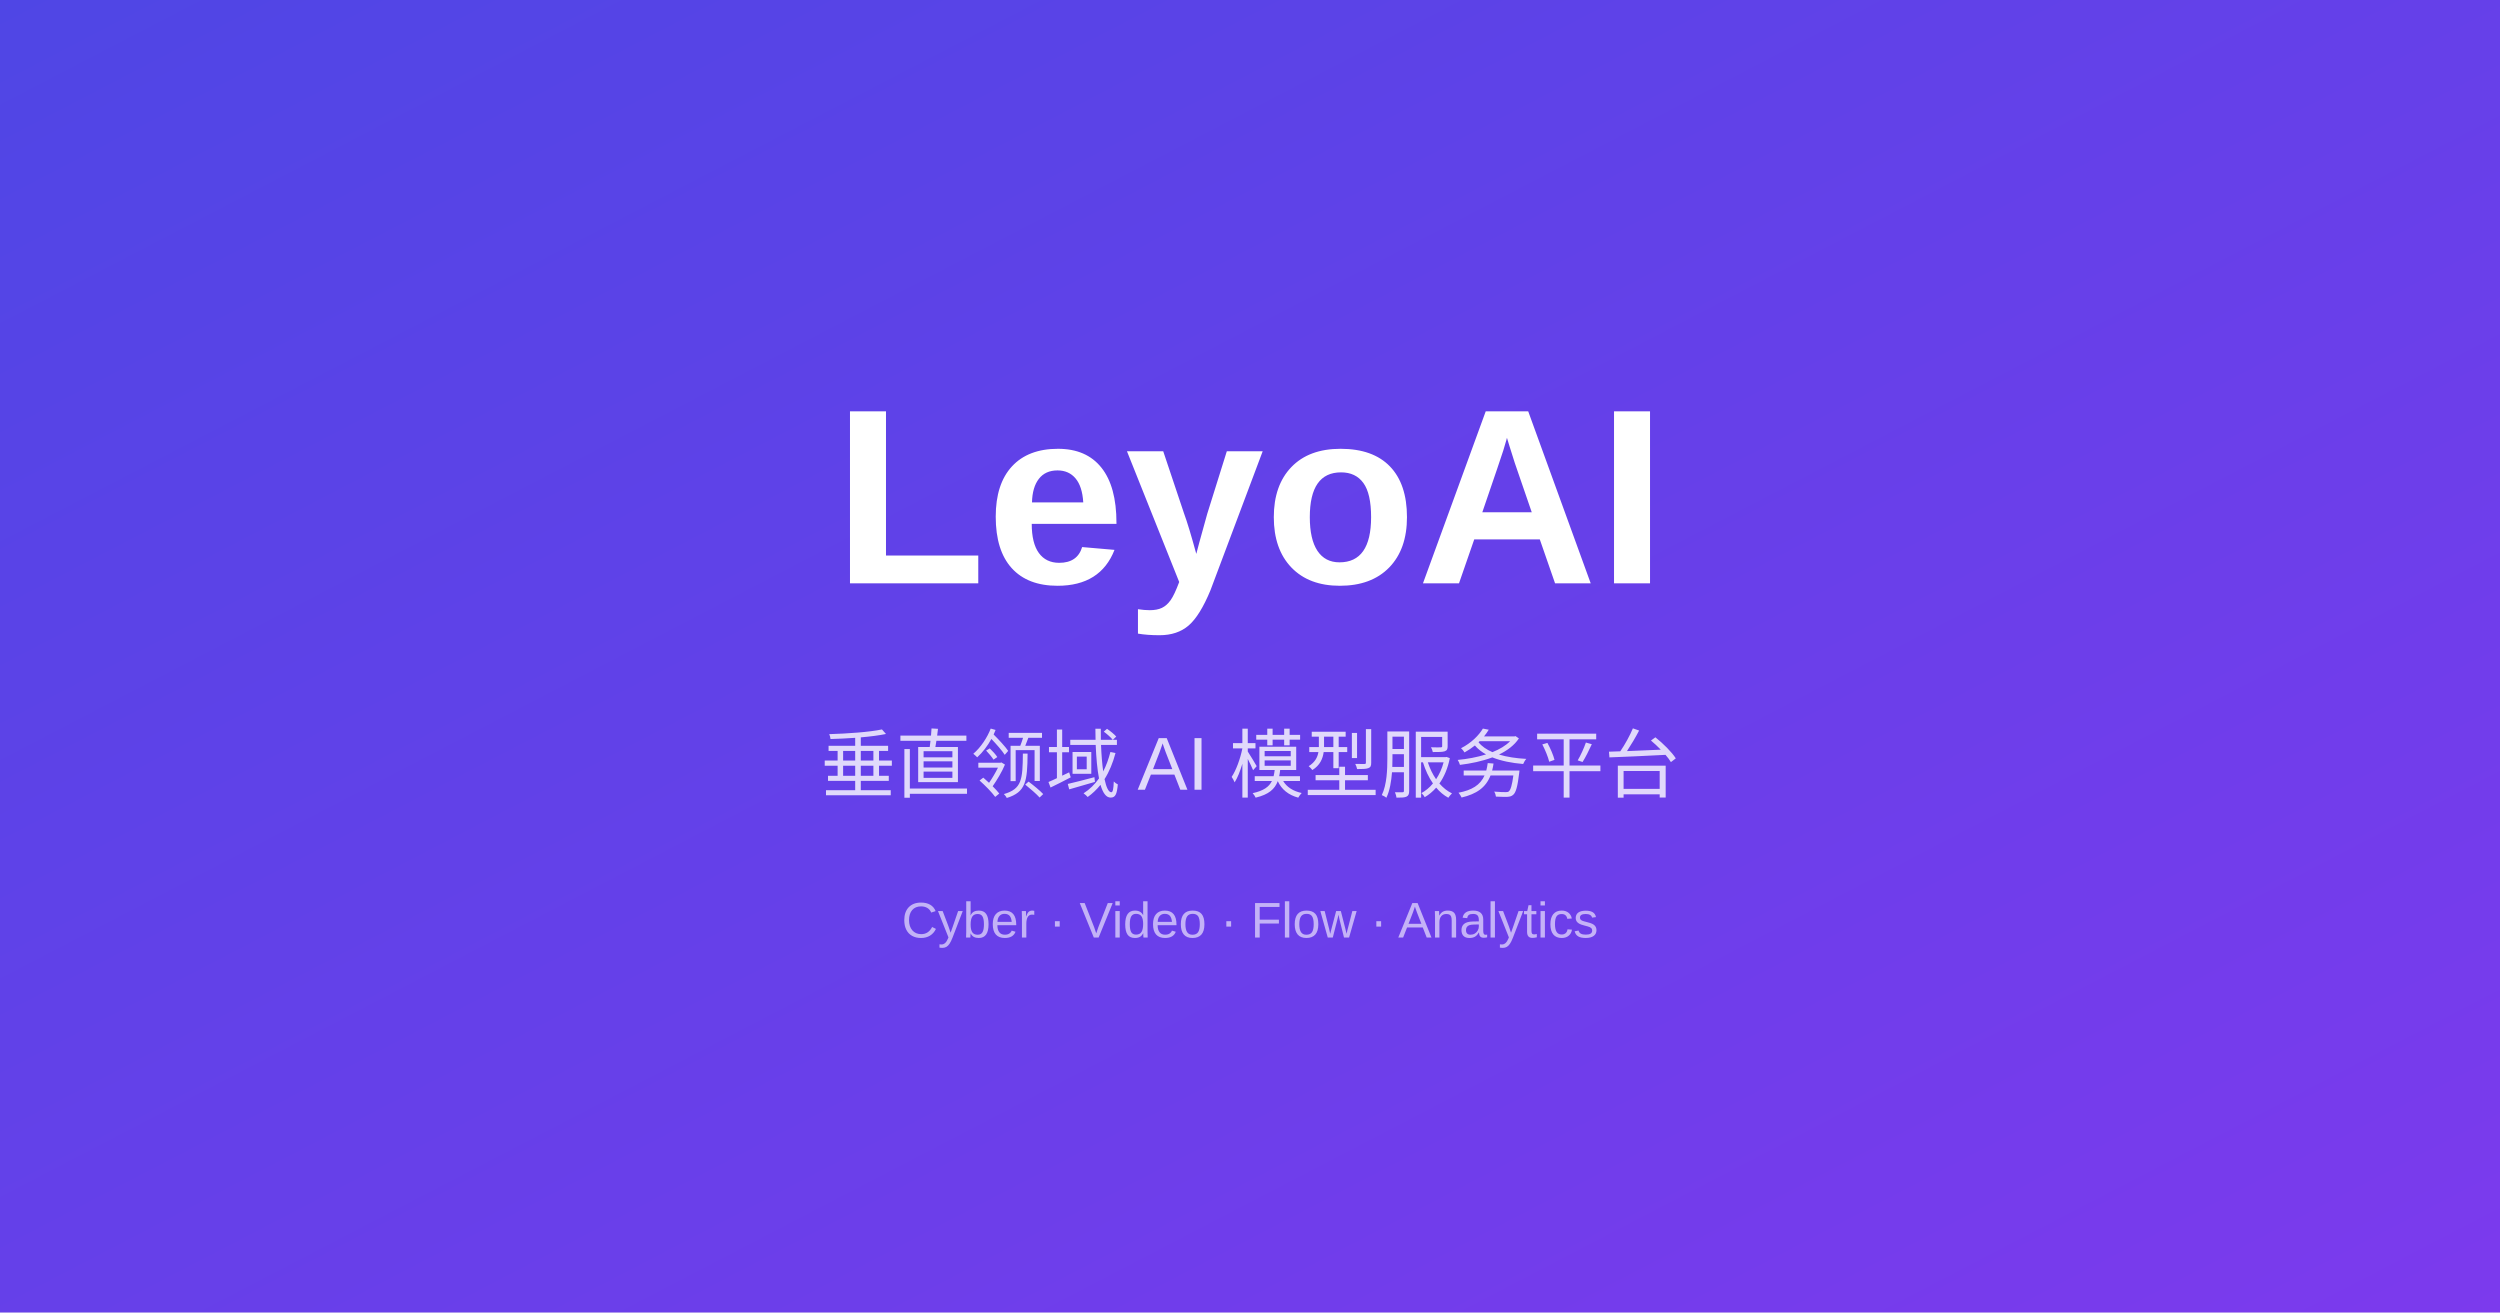
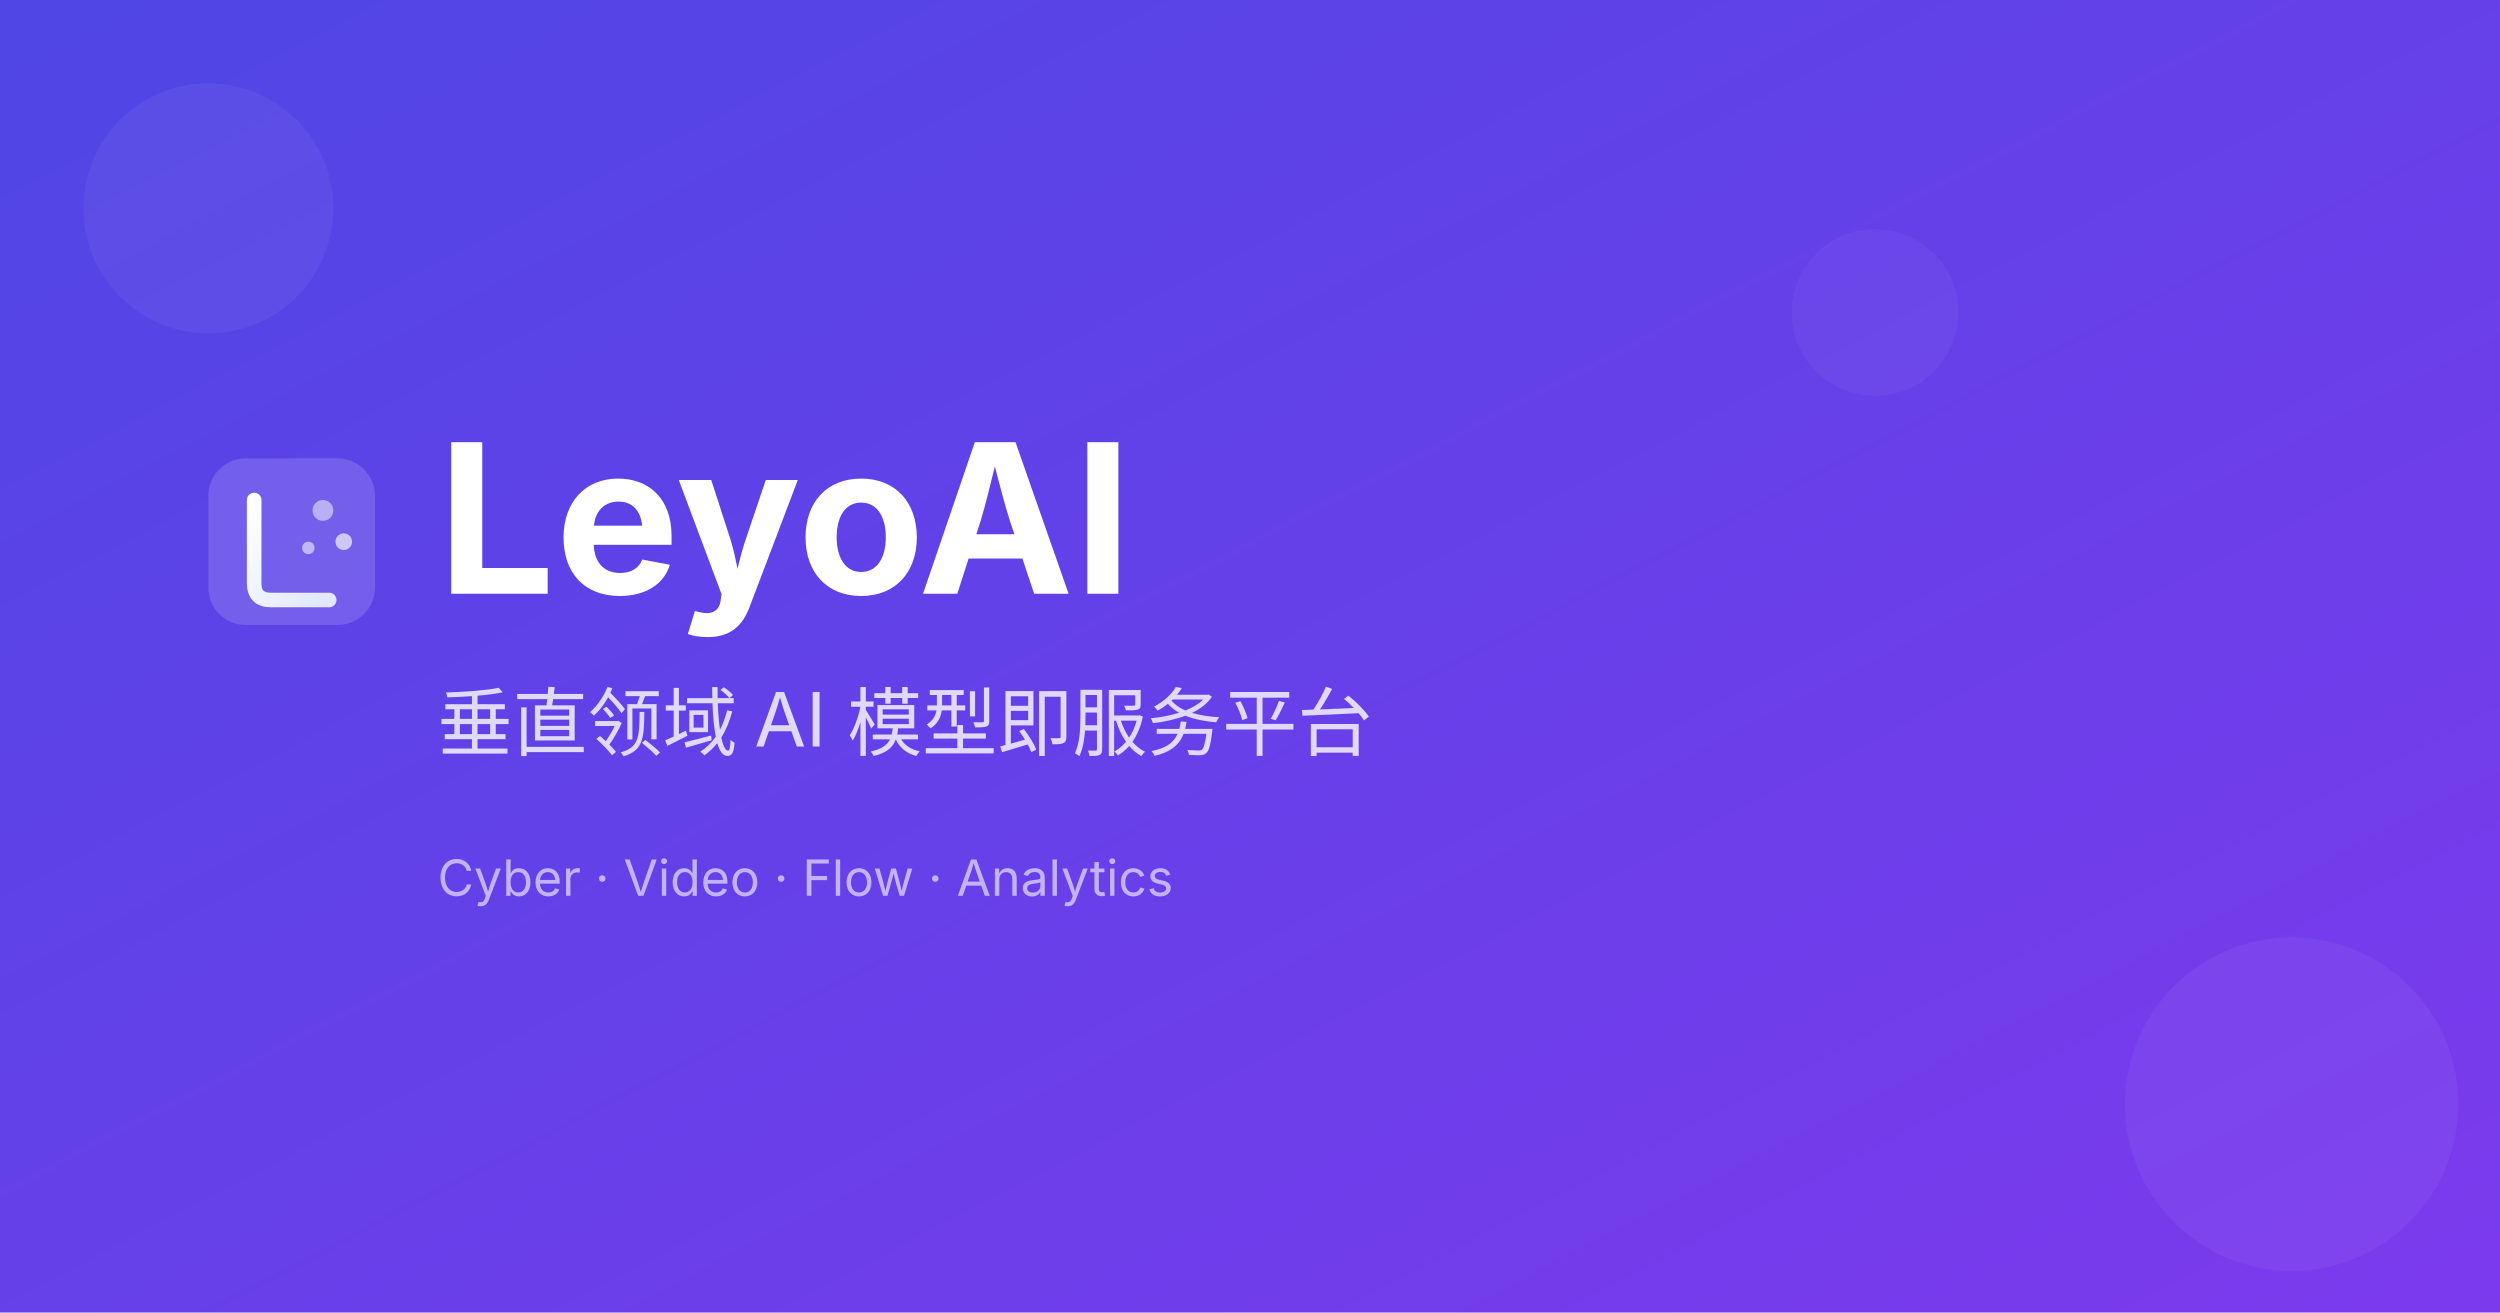
- <svg xmlns="http://www.w3.org/2000/svg" viewBox="0 0 1200 630">
+ <svg xmlns="http://www.w3.org/2000/svg" viewBox="0 0 1200 630" width="1200" height="630">
  <defs>
    <linearGradient id="bg" x1="0%" y1="0%" x2="100%" y2="100%">
      <stop offset="0%" style="stop-color:#4f46e5" />
      <stop offset="100%" style="stop-color:#7c3aed" />
    </linearGradient>
+     <linearGradient id="lPath" x1="0%" y1="0%" x2="100%" y2="100%">
+       <stop offset="0%" stop-color="#ffffff" />
+       <stop offset="100%" stop-color="#e0e7ff" />
+     </linearGradient>
  </defs>
  <rect width="1200" height="630" fill="url(#bg)" />
-   <text x="600" y="280" font-family="Arial, sans-serif" font-size="120" font-weight="bold" fill="white" text-anchor="middle">LeyoAI</text>
-   <text x="600" y="380" font-family="Arial, sans-serif" font-size="36" fill="rgba(255,255,255,0.8)" text-anchor="middle">垂直领域 AI 模型服务平台</text>
-   <text x="600" y="450" font-family="Arial, sans-serif" font-size="24" fill="rgba(255,255,255,0.6)" text-anchor="middle">Cyber · Video · Flow · Analytics</text>
+   <circle cx="100" cy="100" r="60" fill="rgba(255,255,255,0.05)" />
+   <circle cx="1100" cy="530" r="80" fill="rgba(255,255,255,0.05)" />
+   <circle cx="900" cy="150" r="40" fill="rgba(255,255,255,0.04)" />
+   <rect x="100" y="220" width="80" height="80" rx="18" fill="rgba(255,255,255,0.15)" />
+   <path d="M122 240 L122 280 Q122 288 130 288 L158 288" stroke="url(#lPath)" stroke-width="7" stroke-linecap="round" stroke-linejoin="round" fill="none" />
+   <circle cx="155" cy="245" r="5" fill="rgba(255,255,255,0.5)" />
+   <circle cx="165" cy="260" r="4" fill="rgba(255,255,255,0.65)" />
+   <circle cx="148" cy="263" r="3" fill="rgba(255,255,255,0.55)" />
+   <text x="210" y="285" font-family="'Inter', Arial, sans-serif" font-size="100" font-weight="bold" fill="white">LeyoAI</text>
+   <text x="210" y="360" font-family="'Inter', Arial, sans-serif" font-size="36" fill="rgba(255,255,255,0.8)">垂直领域 AI 模型即服务平台</text>
+   <text x="210" y="430" font-family="'Inter', Arial, sans-serif" font-size="24" fill="rgba(255,255,255,0.6)">Cyber · Video · Flow · Analytics</text>
</svg>
